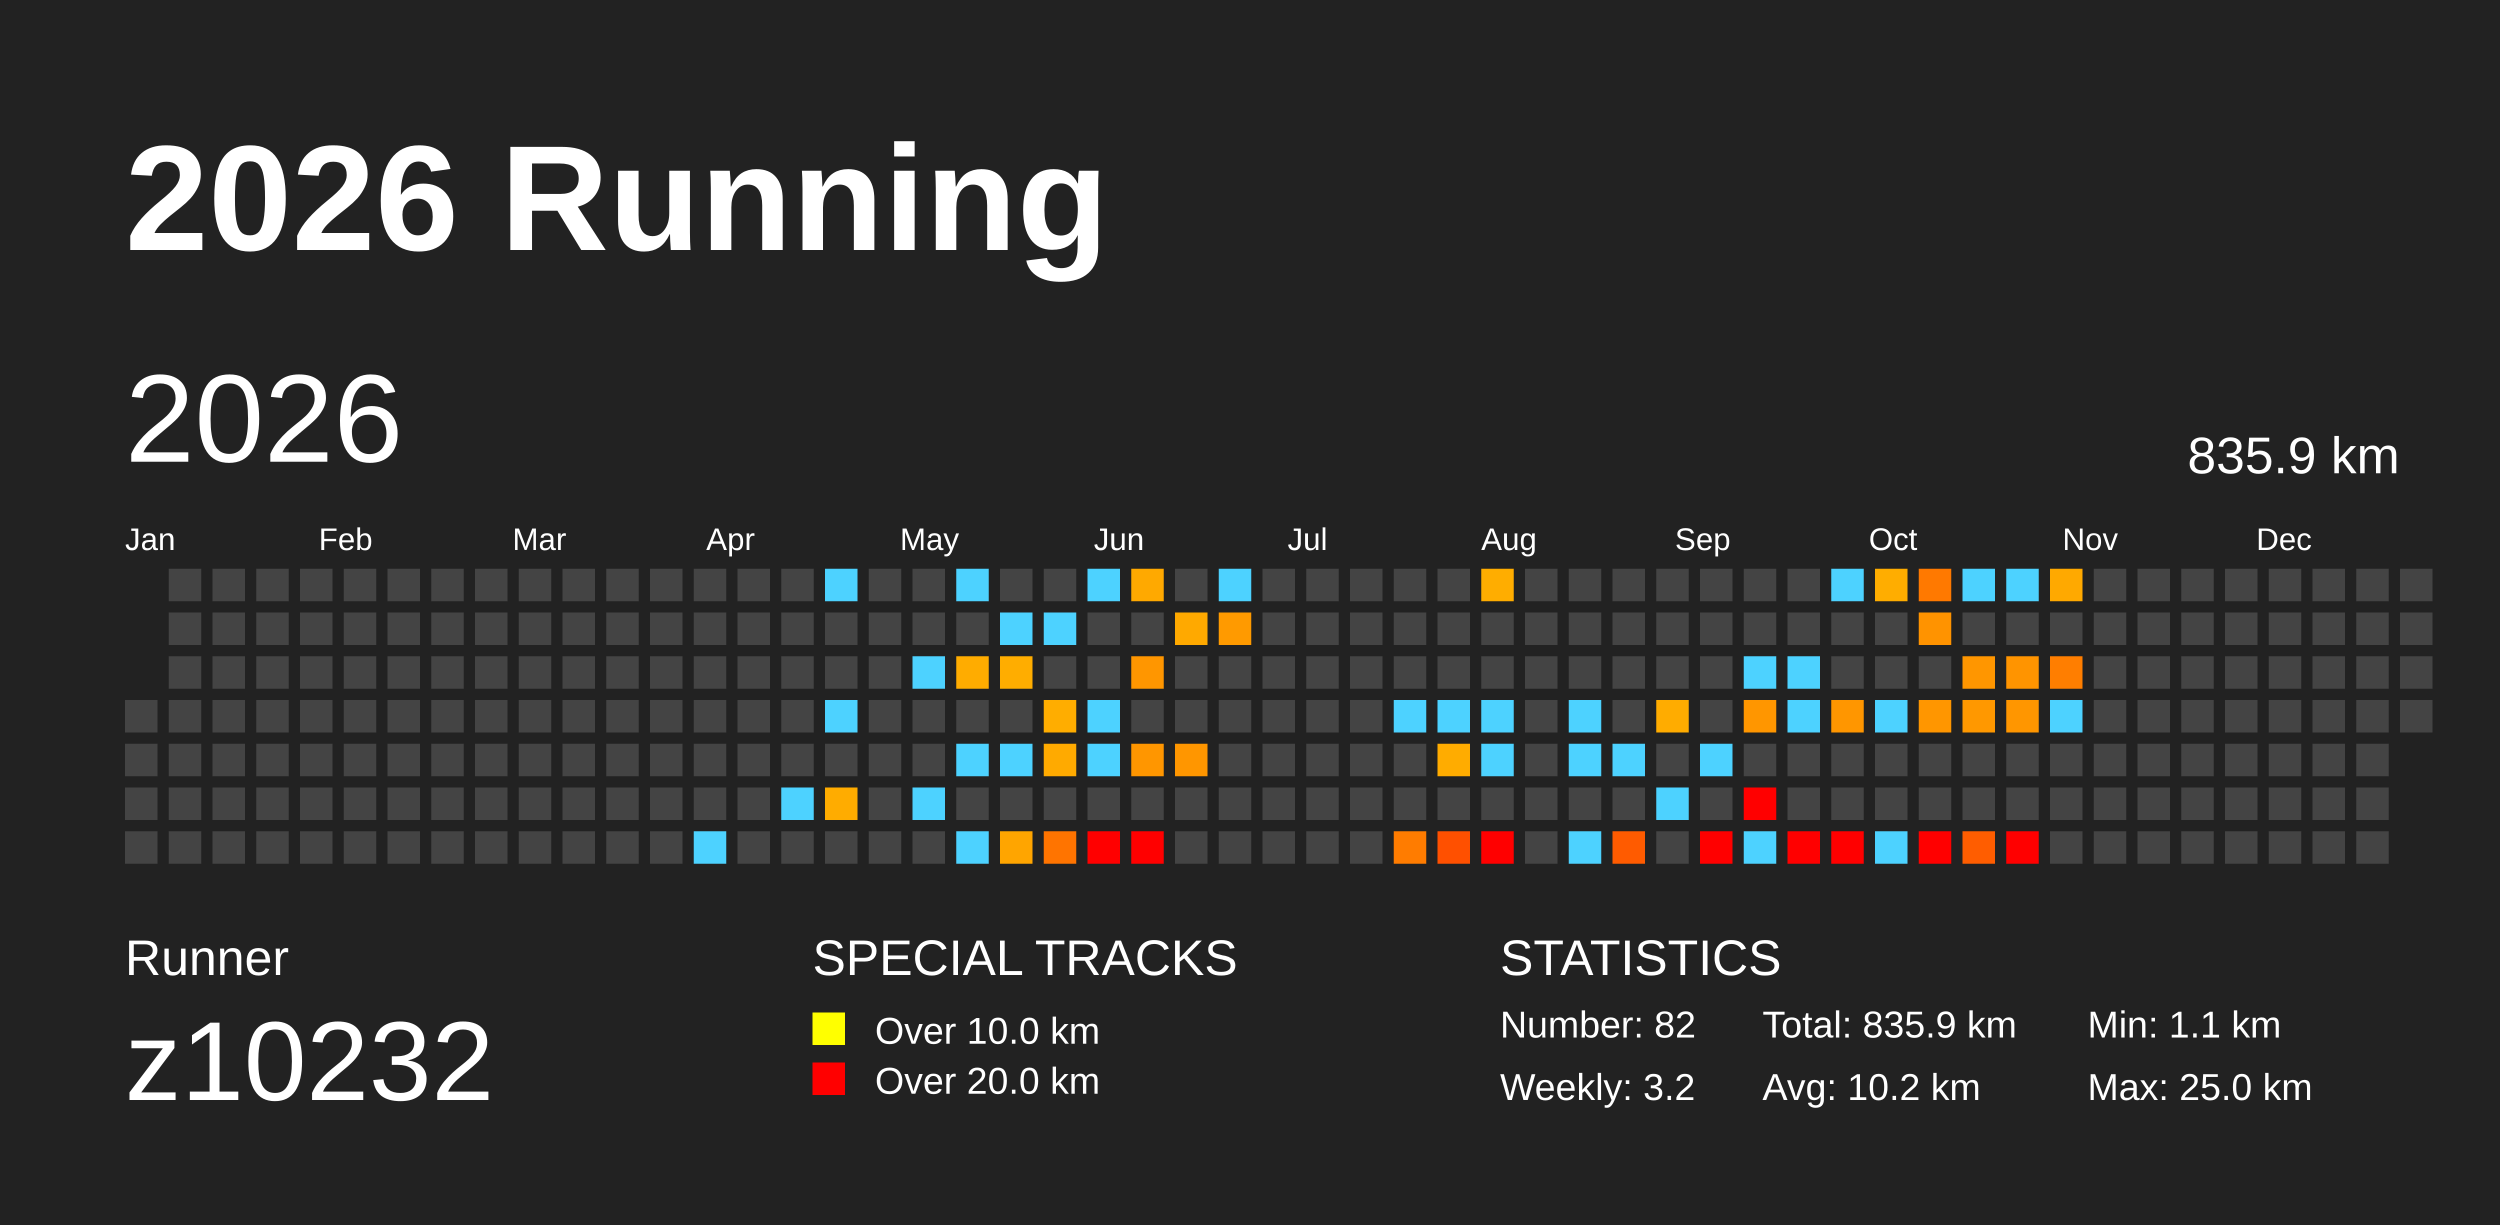
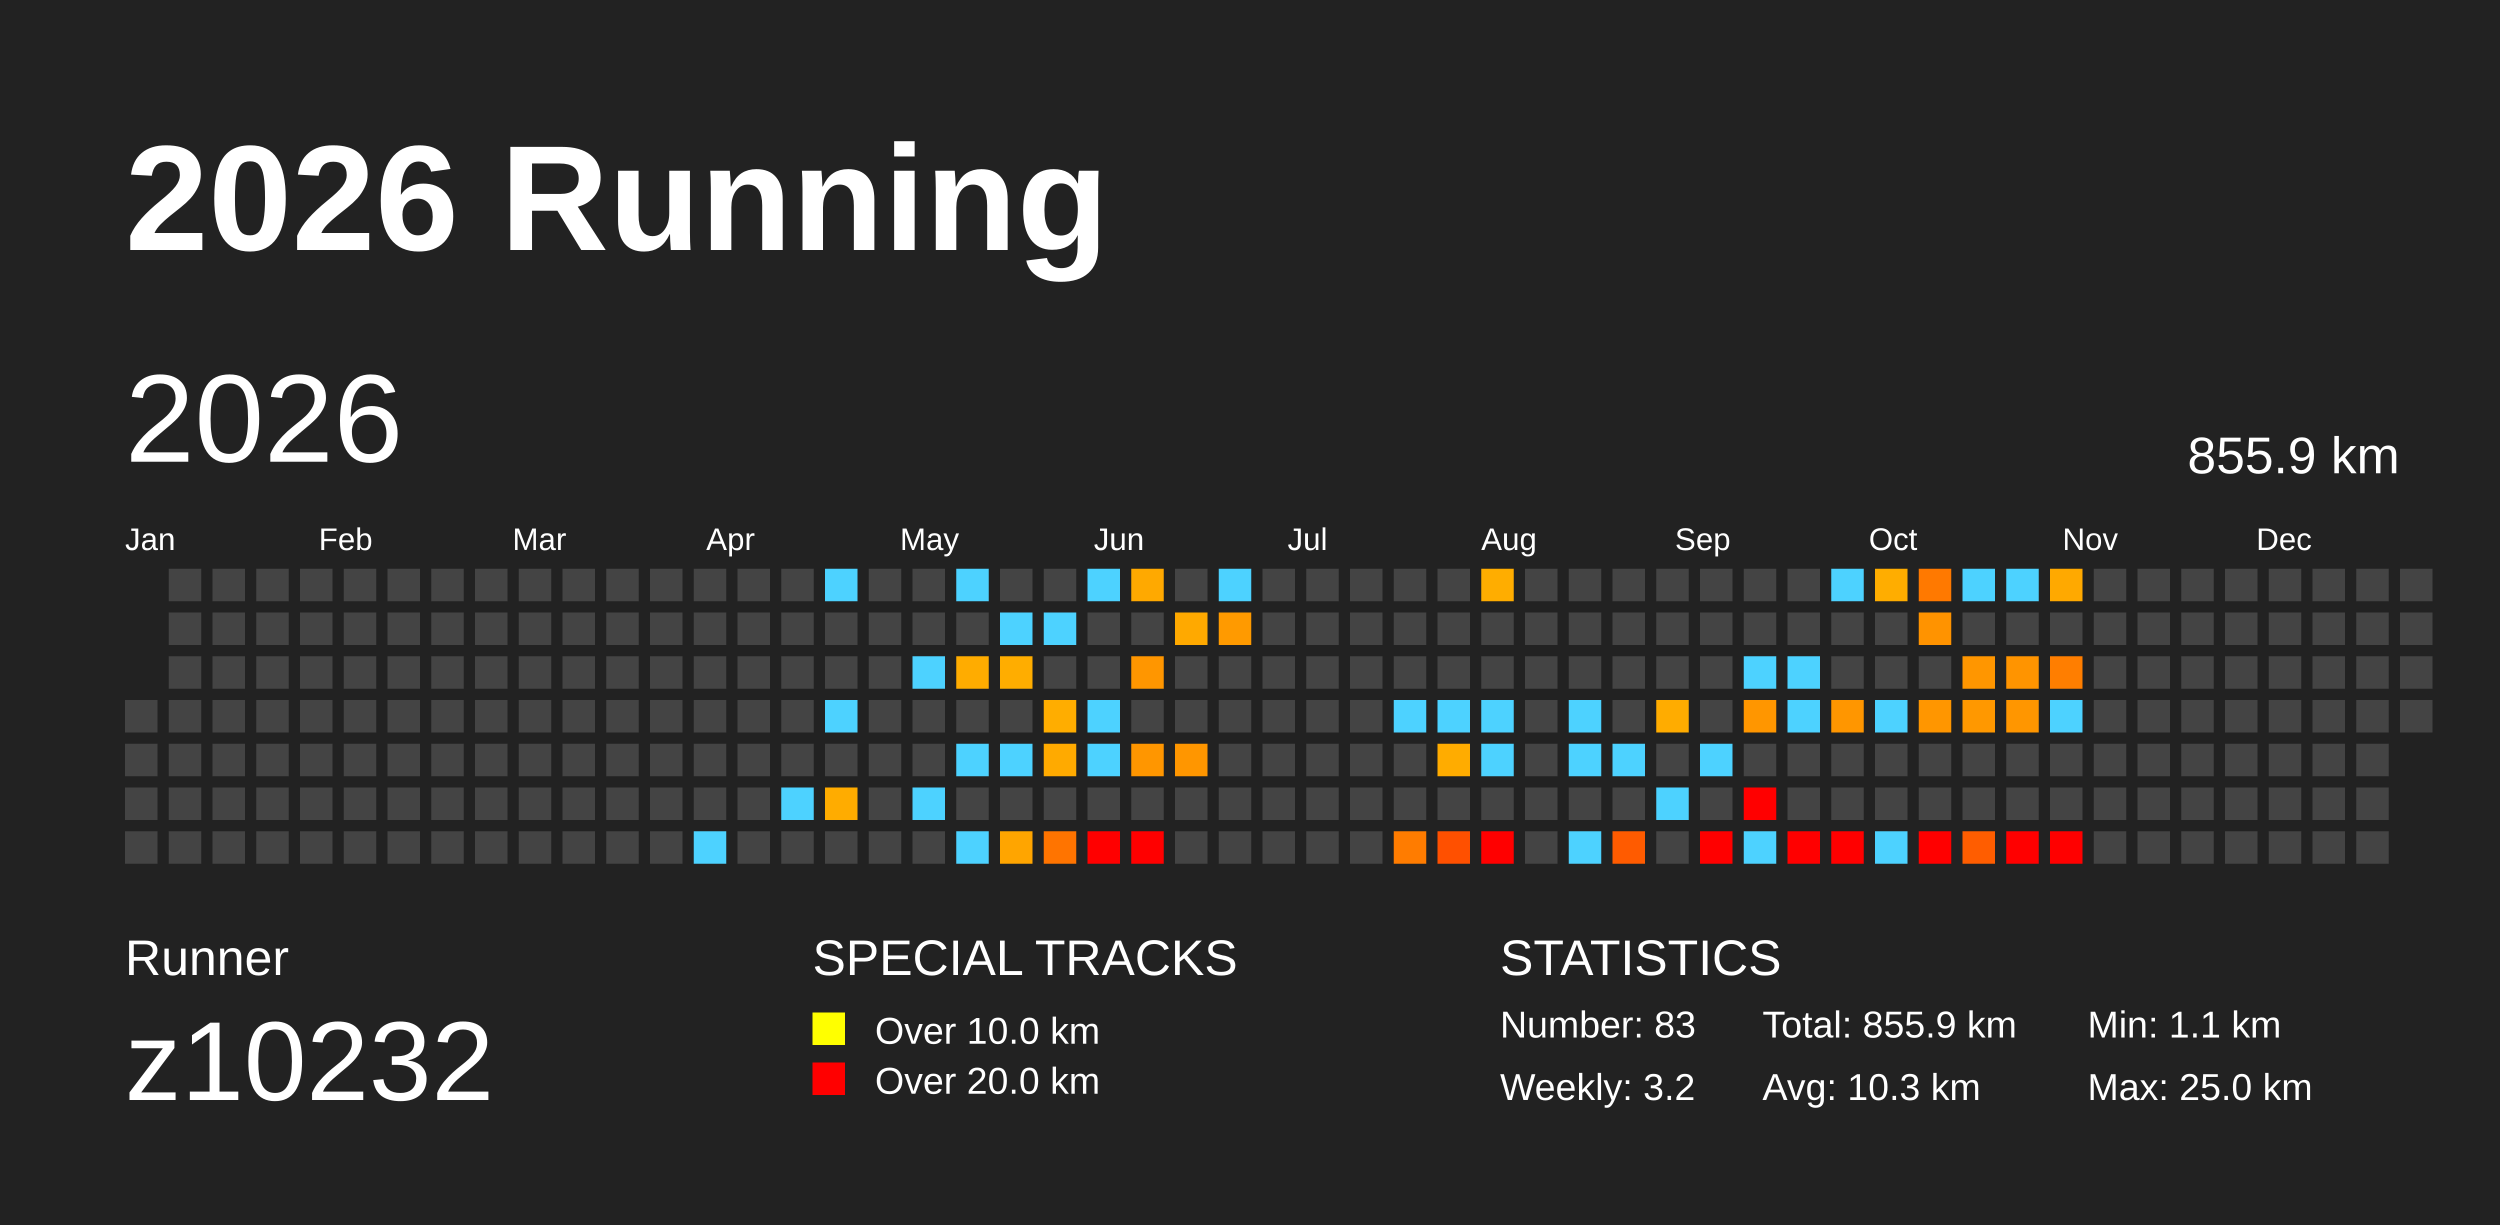
<svg xmlns="http://www.w3.org/2000/svg" baseProfile="full" height="98mm" version="1.1" viewBox="0,0,200,98" width="200mm">
  <defs>
    <pattern height="2" id="indoor-stripe" patternUnits="userSpaceOnUse" width="2">
      <line stroke="white" stroke-opacity="0.45" stroke-width="0.5" x1="0" x2="2" y1="2" y2="0" />
    </pattern>
  </defs>
  <rect fill="#222222" height="98" width="200" x="0" y="0" />
  <text fill="#FFFFFF" style="font-size:12px; font-family:Arial; font-weight:bold;" x="10" y="20">2026 Running</text>
  <text fill="#FFFFFF" style="font-size:4px; font-family:Arial" x="10" y="78">Runner</text>
  <text fill="#FFFFFF" style="font-size:9px; font-family:Arial" x="10" y="88">z10232</text>
  <text fill="#FFFFFF" style="font-size:4px; font-family:Arial" x="65" y="78">SPECIAL TRACKS</text>
  <rect fill="yellow" height="2.6" width="2.6" x="65" y="81" />
  <text fill="#FFFFFF" style="font-size:3px; font-family:Arial" x="70" y="83.5">Over 10.0 km</text>
  <rect fill="red" height="2.6" width="2.6" x="65" y="85" />
  <text fill="#FFFFFF" style="font-size:3px; font-family:Arial" x="70" y="87.5">Over 20.0 km</text>
  <text fill="#FFFFFF" style="font-size:4px; font-family:Arial" x="120" y="78">STATISTICS</text>
-   <text fill="#FFFFFF" style="font-size:3px; font-family:Arial" x="120" y="83">Number: 82</text>
+   <text fill="#FFFFFF" style="font-size:3px; font-family:Arial" x="120" y="83">Number: 83</text>
  <text fill="#FFFFFF" style="font-size:3px; font-family:Arial" x="120" y="88">Weekly: 3.2</text>
-   <text fill="#FFFFFF" style="font-size:3px; font-family:Arial" x="141" y="83">Total: 835.9 km</text>
-   <text fill="#FFFFFF" style="font-size:3px; font-family:Arial" x="141" y="88">Avg: 10.2 km</text>
+   <text fill="#FFFFFF" style="font-size:3px; font-family:Arial" x="141" y="83">Total: 855.9 km</text>
+   <text fill="#FFFFFF" style="font-size:3px; font-family:Arial" x="141" y="88">Avg: 10.3 km</text>
  <text fill="#FFFFFF" style="font-size:3px; font-family:Arial" x="167" y="83">Min: 1.1 km</text>
  <text fill="#FFFFFF" style="font-size:3px; font-family:Arial" x="167" y="88">Max: 25.0 km</text>
  <text dominant-baseline="hanging" fill="#FFFFFF" style="font-size:10.0px; font-family:Arial;" x="10" y="30">2026</text>
-   <text dominant-baseline="hanging" fill="#FFFFFF" style="font-size:4.125px; font-family:Arial;" x="175" y="35">835.9 km</text>
+   <text dominant-baseline="hanging" fill="#FFFFFF" style="font-size:4.125px; font-family:Arial;" x="175" y="35">855.9 km</text>
  <text fill="#FFFFFF" style="font-size:2.5px; font-family:Arial" x="10.0" y="44">Jan</text>
  <text fill="#FFFFFF" style="font-size:2.5px; font-family:Arial" x="25.5" y="44">Feb</text>
  <text fill="#FFFFFF" style="font-size:2.5px; font-family:Arial" x="41.0" y="44">Mar</text>
  <text fill="#FFFFFF" style="font-size:2.5px; font-family:Arial" x="56.5" y="44">Apr</text>
  <text fill="#FFFFFF" style="font-size:2.5px; font-family:Arial" x="72.0" y="44">May</text>
  <text fill="#FFFFFF" style="font-size:2.5px; font-family:Arial" x="87.5" y="44">Jun</text>
  <text fill="#FFFFFF" style="font-size:2.5px; font-family:Arial" x="103.0" y="44">Jul</text>
  <text fill="#FFFFFF" style="font-size:2.5px; font-family:Arial" x="118.5" y="44">Aug</text>
  <text fill="#FFFFFF" style="font-size:2.5px; font-family:Arial" x="134.0" y="44">Sep</text>
  <text fill="#FFFFFF" style="font-size:2.5px; font-family:Arial" x="149.5" y="44">Oct</text>
  <text fill="#FFFFFF" style="font-size:2.5px; font-family:Arial" x="165.0" y="44">Nov</text>
  <text fill="#FFFFFF" style="font-size:2.5px; font-family:Arial" x="180.5" y="44">Dec</text>
  <rect fill="#444444" height="2.6" width="2.6" x="10.0" y="56.0" />
  <rect fill="#444444" height="2.6" width="2.6" x="10.0" y="59.5" />
  <rect fill="#444444" height="2.6" width="2.6" x="10.0" y="63.0" />
  <rect fill="#444444" height="2.6" width="2.6" x="10.0" y="66.5" />
  <rect fill="#444444" height="2.6" width="2.6" x="13.5" y="45.5" />
  <rect fill="#444444" height="2.6" width="2.6" x="13.5" y="49.0" />
  <rect fill="#444444" height="2.6" width="2.6" x="13.5" y="52.5" />
  <rect fill="#444444" height="2.6" width="2.6" x="13.5" y="56.0" />
  <rect fill="#444444" height="2.6" width="2.6" x="13.5" y="59.5" />
  <rect fill="#444444" height="2.6" width="2.6" x="13.5" y="63.0" />
  <rect fill="#444444" height="2.6" width="2.6" x="13.5" y="66.5" />
  <rect fill="#444444" height="2.6" width="2.6" x="17.0" y="45.5" />
  <rect fill="#444444" height="2.6" width="2.6" x="17.0" y="49.0" />
  <rect fill="#444444" height="2.6" width="2.6" x="17.0" y="52.5" />
  <rect fill="#444444" height="2.6" width="2.6" x="17.0" y="56.0" />
  <rect fill="#444444" height="2.6" width="2.6" x="17.0" y="59.5" />
  <rect fill="#444444" height="2.6" width="2.6" x="17.0" y="63.0" />
  <rect fill="#444444" height="2.6" width="2.6" x="17.0" y="66.5" />
  <rect fill="#444444" height="2.6" width="2.6" x="20.5" y="45.5" />
  <rect fill="#444444" height="2.6" width="2.6" x="20.5" y="49.0" />
  <rect fill="#444444" height="2.6" width="2.6" x="20.5" y="52.5" />
  <rect fill="#444444" height="2.6" width="2.6" x="20.5" y="56.0" />
  <rect fill="#444444" height="2.6" width="2.6" x="20.5" y="59.5" />
  <rect fill="#444444" height="2.6" width="2.6" x="20.5" y="63.0" />
  <rect fill="#444444" height="2.6" width="2.6" x="20.5" y="66.5" />
  <rect fill="#444444" height="2.6" width="2.6" x="24.0" y="45.5" />
  <rect fill="#444444" height="2.6" width="2.6" x="24.0" y="49.0" />
  <rect fill="#444444" height="2.6" width="2.6" x="24.0" y="52.5" />
  <rect fill="#444444" height="2.6" width="2.6" x="24.0" y="56.0" />
  <rect fill="#444444" height="2.6" width="2.6" x="24.0" y="59.5" />
  <rect fill="#444444" height="2.6" width="2.6" x="24.0" y="63.0" />
  <rect fill="#444444" height="2.6" width="2.6" x="24.0" y="66.5" />
  <rect fill="#444444" height="2.6" width="2.6" x="27.5" y="45.5" />
  <rect fill="#444444" height="2.6" width="2.6" x="27.5" y="49.0" />
  <rect fill="#444444" height="2.6" width="2.6" x="27.5" y="52.5" />
  <rect fill="#444444" height="2.6" width="2.6" x="27.5" y="56.0" />
  <rect fill="#444444" height="2.6" width="2.6" x="27.5" y="59.5" />
  <rect fill="#444444" height="2.6" width="2.6" x="27.5" y="63.0" />
  <rect fill="#444444" height="2.6" width="2.6" x="27.5" y="66.5" />
  <rect fill="#444444" height="2.6" width="2.6" x="31.0" y="45.5" />
  <rect fill="#444444" height="2.6" width="2.6" x="31.0" y="49.0" />
  <rect fill="#444444" height="2.6" width="2.6" x="31.0" y="52.5" />
  <rect fill="#444444" height="2.6" width="2.6" x="31.0" y="56.0" />
  <rect fill="#444444" height="2.6" width="2.6" x="31.0" y="59.5" />
  <rect fill="#444444" height="2.6" width="2.6" x="31.0" y="63.0" />
  <rect fill="#444444" height="2.6" width="2.6" x="31.0" y="66.5" />
  <rect fill="#444444" height="2.6" width="2.6" x="34.5" y="45.5" />
  <rect fill="#444444" height="2.6" width="2.6" x="34.5" y="49.0" />
  <rect fill="#444444" height="2.6" width="2.6" x="34.5" y="52.5" />
  <rect fill="#444444" height="2.6" width="2.6" x="34.5" y="56.0" />
  <rect fill="#444444" height="2.6" width="2.6" x="34.5" y="59.5" />
  <rect fill="#444444" height="2.6" width="2.6" x="34.5" y="63.0" />
  <rect fill="#444444" height="2.6" width="2.6" x="34.5" y="66.5" />
  <rect fill="#444444" height="2.6" width="2.6" x="38.0" y="45.5" />
  <rect fill="#444444" height="2.6" width="2.6" x="38.0" y="49.0" />
  <rect fill="#444444" height="2.6" width="2.6" x="38.0" y="52.5" />
  <rect fill="#444444" height="2.6" width="2.6" x="38.0" y="56.0" />
  <rect fill="#444444" height="2.6" width="2.6" x="38.0" y="59.5" />
  <rect fill="#444444" height="2.6" width="2.6" x="38.0" y="63.0" />
  <rect fill="#444444" height="2.6" width="2.6" x="38.0" y="66.5" />
  <rect fill="#444444" height="2.6" width="2.6" x="41.5" y="45.5" />
  <rect fill="#444444" height="2.6" width="2.6" x="41.5" y="49.0" />
  <rect fill="#444444" height="2.6" width="2.6" x="41.5" y="52.5" />
  <rect fill="#444444" height="2.6" width="2.6" x="41.5" y="56.0" />
  <rect fill="#444444" height="2.6" width="2.6" x="41.5" y="59.5" />
  <rect fill="#444444" height="2.6" width="2.6" x="41.5" y="63.0" />
  <rect fill="#444444" height="2.6" width="2.6" x="41.5" y="66.5" />
  <rect fill="#444444" height="2.6" width="2.6" x="45.0" y="45.5" />
  <rect fill="#444444" height="2.6" width="2.6" x="45.0" y="49.0" />
  <rect fill="#444444" height="2.6" width="2.6" x="45.0" y="52.5" />
  <rect fill="#444444" height="2.6" width="2.6" x="45.0" y="56.0" />
  <rect fill="#444444" height="2.6" width="2.6" x="45.0" y="59.5" />
  <rect fill="#444444" height="2.6" width="2.6" x="45.0" y="63.0" />
  <rect fill="#444444" height="2.6" width="2.6" x="45.0" y="66.5" />
  <rect fill="#444444" height="2.6" width="2.6" x="48.5" y="45.5" />
  <rect fill="#444444" height="2.6" width="2.6" x="48.5" y="49.0" />
  <rect fill="#444444" height="2.6" width="2.6" x="48.5" y="52.5" />
  <rect fill="#444444" height="2.6" width="2.6" x="48.5" y="56.0" />
  <rect fill="#444444" height="2.6" width="2.6" x="48.5" y="59.5" />
  <rect fill="#444444" height="2.6" width="2.6" x="48.5" y="63.0" />
  <rect fill="#444444" height="2.6" width="2.6" x="48.5" y="66.5" />
  <rect fill="#444444" height="2.6" width="2.6" x="52.0" y="45.5" />
  <rect fill="#444444" height="2.6" width="2.6" x="52.0" y="49.0" />
  <rect fill="#444444" height="2.6" width="2.6" x="52.0" y="52.5" />
  <rect fill="#444444" height="2.6" width="2.6" x="52.0" y="56.0" />
  <rect fill="#444444" height="2.6" width="2.6" x="52.0" y="59.5" />
  <rect fill="#444444" height="2.6" width="2.6" x="52.0" y="63.0" />
  <rect fill="#444444" height="2.6" width="2.6" x="52.0" y="66.5" />
  <rect fill="#444444" height="2.6" width="2.6" x="55.5" y="45.5" />
  <rect fill="#444444" height="2.6" width="2.6" x="55.5" y="49.0" />
  <rect fill="#444444" height="2.6" width="2.6" x="55.5" y="52.5" />
  <rect fill="#444444" height="2.6" width="2.6" x="55.5" y="56.0" />
  <rect fill="#444444" height="2.6" width="2.6" x="55.5" y="59.5" />
  <rect fill="#444444" height="2.6" width="2.6" x="55.5" y="63.0" />
  <rect fill="#4dd2ff" height="2.6" width="2.6" x="55.5" y="66.5" />
  <rect fill="#444444" height="2.6" width="2.6" x="59.0" y="45.5" />
  <rect fill="#444444" height="2.6" width="2.6" x="59.0" y="49.0" />
  <rect fill="#444444" height="2.6" width="2.6" x="59.0" y="52.5" />
  <rect fill="#444444" height="2.6" width="2.6" x="59.0" y="56.0" />
  <rect fill="#444444" height="2.6" width="2.6" x="59.0" y="59.5" />
  <rect fill="#444444" height="2.6" width="2.6" x="59.0" y="63.0" />
  <rect fill="#444444" height="2.6" width="2.6" x="59.0" y="66.5" />
  <rect fill="#444444" height="2.6" width="2.6" x="62.5" y="45.5" />
  <rect fill="#444444" height="2.6" width="2.6" x="62.5" y="49.0" />
  <rect fill="#444444" height="2.6" width="2.6" x="62.5" y="52.5" />
  <rect fill="#444444" height="2.6" width="2.6" x="62.5" y="56.0" />
  <rect fill="#444444" height="2.6" width="2.6" x="62.5" y="59.5" />
  <rect fill="#4dd2ff" height="2.6" width="2.6" x="62.5" y="63.0" />
  <rect fill="#444444" height="2.6" width="2.6" x="62.5" y="66.5" />
  <rect fill="#4dd2ff" height="2.6" width="2.6" x="66.0" y="45.5" />
  <rect fill="#444444" height="2.6" width="2.6" x="66.0" y="49.0" />
  <rect fill="#444444" height="2.6" width="2.6" x="66.0" y="52.5" />
  <rect fill="#4dd2ff" height="2.6" width="2.6" x="66.0" y="56.0" />
  <rect fill="#444444" height="2.6" width="2.6" x="66.0" y="59.5" />
  <rect fill="#ffac00" height="2.6" width="2.6" x="66.0" y="63.0" />
  <rect fill="#444444" height="2.6" width="2.6" x="66.0" y="66.5" />
  <rect fill="#444444" height="2.6" width="2.6" x="69.5" y="45.5" />
  <rect fill="#444444" height="2.6" width="2.6" x="69.5" y="49.0" />
  <rect fill="#444444" height="2.6" width="2.6" x="69.5" y="52.5" />
  <rect fill="#444444" height="2.6" width="2.6" x="69.5" y="56.0" />
  <rect fill="#444444" height="2.6" width="2.6" x="69.5" y="59.5" />
  <rect fill="#444444" height="2.6" width="2.6" x="69.5" y="63.0" />
  <rect fill="#444444" height="2.6" width="2.6" x="69.5" y="66.5" />
  <rect fill="#444444" height="2.6" width="2.6" x="73.0" y="45.5" />
  <rect fill="#444444" height="2.6" width="2.6" x="73.0" y="49.0" />
  <rect fill="#4dd2ff" height="2.6" width="2.6" x="73.0" y="52.5" />
  <rect fill="#444444" height="2.6" width="2.6" x="73.0" y="56.0" />
  <rect fill="#444444" height="2.6" width="2.6" x="73.0" y="59.5" />
  <rect fill="#4dd2ff" height="2.6" width="2.6" x="73.0" y="63.0" />
  <rect fill="#444444" height="2.6" width="2.6" x="73.0" y="66.5" />
  <rect fill="#4dd2ff" height="2.6" width="2.6" x="76.5" y="45.5" />
  <rect fill="#444444" height="2.6" width="2.6" x="76.5" y="49.0" />
  <rect fill="#ffac00" height="2.6" width="2.6" x="76.5" y="52.5" />
  <rect fill="#444444" height="2.6" width="2.6" x="76.5" y="56.0" />
  <rect fill="#4dd2ff" height="2.6" width="2.6" x="76.5" y="59.5" />
  <rect fill="#444444" height="2.6" width="2.6" x="76.5" y="63.0" />
  <rect fill="#4dd2ff" height="2.6" width="2.6" x="76.5" y="66.5" />
  <rect fill="#444444" height="2.6" width="2.6" x="80.0" y="45.5" />
  <rect fill="#4dd2ff" height="2.6" width="2.6" x="80.0" y="49.0" />
  <rect fill="#ffad00" height="2.6" width="2.6" x="80.0" y="52.5" />
  <rect fill="#444444" height="2.6" width="2.6" x="80.0" y="56.0" />
  <rect fill="#4dd2ff" height="2.6" width="2.6" x="80.0" y="59.5" />
  <rect fill="#444444" height="2.6" width="2.6" x="80.0" y="63.0" />
  <rect fill="#ffa500" height="2.6" width="2.6" x="80.0" y="66.5" />
  <rect fill="#444444" height="2.6" width="2.6" x="83.5" y="45.5" />
  <rect fill="#4dd2ff" height="2.6" width="2.6" x="83.5" y="49.0" />
  <rect fill="#444444" height="2.6" width="2.6" x="83.5" y="52.5" />
  <rect fill="#ffad00" height="2.6" width="2.6" x="83.5" y="56.0" />
  <rect fill="#ffaa00" height="2.6" width="2.6" x="83.5" y="59.5" />
  <rect fill="#444444" height="2.6" width="2.6" x="83.5" y="63.0" />
  <rect fill="#ff7400" height="2.6" width="2.6" x="83.5" y="66.5" />
  <rect fill="#4dd2ff" height="2.6" width="2.6" x="87.0" y="45.5" />
  <rect fill="#444444" height="2.6" width="2.6" x="87.0" y="49.0" />
  <rect fill="#444444" height="2.6" width="2.6" x="87.0" y="52.5" />
  <rect fill="#4dd2ff" height="2.6" width="2.6" x="87.0" y="56.0" />
  <rect fill="#4dd2ff" height="2.6" width="2.6" x="87.0" y="59.5" />
  <rect fill="#444444" height="2.6" width="2.6" x="87.0" y="63.0" />
  <rect fill="red" height="2.6" width="2.6" x="87.0" y="66.5" />
  <rect fill="#ffa900" height="2.6" width="2.6" x="90.5" y="45.5" />
  <rect fill="#444444" height="2.6" width="2.6" x="90.5" y="49.0" />
  <rect fill="#ff9600" height="2.6" width="2.6" x="90.5" y="52.5" />
  <rect fill="#444444" height="2.6" width="2.6" x="90.5" y="56.0" />
  <rect fill="#ff9600" height="2.6" width="2.6" x="90.5" y="59.5" />
  <rect fill="#444444" height="2.6" width="2.6" x="90.5" y="63.0" />
  <rect fill="red" height="2.6" width="2.6" x="90.5" y="66.5" />
  <rect fill="#444444" height="2.6" width="2.6" x="94.0" y="45.5" />
  <rect fill="#ffa900" height="2.6" width="2.6" x="94.0" y="49.0" />
  <rect fill="#444444" height="2.6" width="2.6" x="94.0" y="52.5" />
  <rect fill="#444444" height="2.6" width="2.6" x="94.0" y="56.0" />
  <rect fill="#ff9600" height="2.6" width="2.6" x="94.0" y="59.5" />
  <rect fill="#444444" height="2.6" width="2.6" x="94.0" y="63.0" />
  <rect fill="#444444" height="2.6" width="2.6" x="94.0" y="66.5" />
  <rect fill="#4dd2ff" height="2.6" width="2.6" x="97.5" y="45.5" />
  <rect fill="#ff9a00" height="2.6" width="2.6" x="97.5" y="49.0" />
  <rect fill="#444444" height="2.6" width="2.6" x="97.5" y="52.5" />
  <rect fill="#444444" height="2.6" width="2.6" x="97.5" y="56.0" />
  <rect fill="#444444" height="2.6" width="2.6" x="97.5" y="59.5" />
  <rect fill="#444444" height="2.6" width="2.6" x="97.5" y="63.0" />
  <rect fill="#444444" height="2.6" width="2.6" x="97.5" y="66.5" />
  <rect fill="#444444" height="2.6" width="2.6" x="101.0" y="45.5" />
  <rect fill="#444444" height="2.6" width="2.6" x="101.0" y="49.0" />
  <rect fill="#444444" height="2.6" width="2.6" x="101.0" y="52.5" />
  <rect fill="#444444" height="2.6" width="2.6" x="101.0" y="56.0" />
  <rect fill="#444444" height="2.6" width="2.6" x="101.0" y="59.5" />
  <rect fill="#444444" height="2.6" width="2.6" x="101.0" y="63.0" />
  <rect fill="#444444" height="2.6" width="2.6" x="101.0" y="66.5" />
  <rect fill="#444444" height="2.6" width="2.6" x="104.5" y="45.5" />
  <rect fill="#444444" height="2.6" width="2.6" x="104.5" y="49.0" />
  <rect fill="#444444" height="2.6" width="2.6" x="104.5" y="52.5" />
  <rect fill="#444444" height="2.6" width="2.6" x="104.5" y="56.0" />
  <rect fill="#444444" height="2.6" width="2.6" x="104.5" y="59.5" />
  <rect fill="#444444" height="2.6" width="2.6" x="104.5" y="63.0" />
  <rect fill="#444444" height="2.6" width="2.6" x="104.5" y="66.5" />
  <rect fill="#444444" height="2.6" width="2.6" x="108.0" y="45.5" />
  <rect fill="#444444" height="2.6" width="2.6" x="108.0" y="49.0" />
  <rect fill="#444444" height="2.6" width="2.6" x="108.0" y="52.5" />
  <rect fill="#444444" height="2.6" width="2.6" x="108.0" y="56.0" />
  <rect fill="#444444" height="2.6" width="2.6" x="108.0" y="59.5" />
  <rect fill="#444444" height="2.6" width="2.6" x="108.0" y="63.0" />
  <rect fill="#444444" height="2.6" width="2.6" x="108.0" y="66.5" />
  <rect fill="#444444" height="2.6" width="2.6" x="111.5" y="45.5" />
  <rect fill="#444444" height="2.6" width="2.6" x="111.5" y="49.0" />
  <rect fill="#444444" height="2.6" width="2.6" x="111.5" y="52.5" />
  <rect fill="#4dd2ff" height="2.6" width="2.6" x="111.5" y="56.0" />
  <rect fill="#444444" height="2.6" width="2.6" x="111.5" y="59.5" />
  <rect fill="#444444" height="2.6" width="2.6" x="111.5" y="63.0" />
  <rect fill="#ff7c00" height="2.6" width="2.6" x="111.5" y="66.5" />
  <rect fill="#444444" height="2.6" width="2.6" x="115.0" y="45.5" />
  <rect fill="#444444" height="2.6" width="2.6" x="115.0" y="49.0" />
  <rect fill="#444444" height="2.6" width="2.6" x="115.0" y="52.5" />
  <rect fill="#4dd2ff" height="2.6" width="2.6" x="115.0" y="56.0" />
  <rect fill="#ffac00" height="2.6" width="2.6" x="115.0" y="59.5" />
  <rect fill="#444444" height="2.6" width="2.6" x="115.0" y="63.0" />
  <rect fill="#ff5000" height="2.6" width="2.6" x="115.0" y="66.5" />
  <rect fill="#ffad00" height="2.6" width="2.6" x="118.5" y="45.5" />
  <rect fill="#444444" height="2.6" width="2.6" x="118.5" y="49.0" />
  <rect fill="#444444" height="2.6" width="2.6" x="118.5" y="52.5" />
  <rect fill="#4dd2ff" height="2.6" width="2.6" x="118.5" y="56.0" />
  <rect fill="#4dd2ff" height="2.6" width="2.6" x="118.5" y="59.5" />
  <rect fill="#444444" height="2.6" width="2.6" x="118.5" y="63.0" />
  <rect fill="red" height="2.6" width="2.6" x="118.5" y="66.5" />
  <rect fill="#444444" height="2.6" width="2.6" x="122.0" y="45.5" />
  <rect fill="#444444" height="2.6" width="2.6" x="122.0" y="49.0" />
  <rect fill="#444444" height="2.6" width="2.6" x="122.0" y="52.5" />
  <rect fill="#444444" height="2.6" width="2.6" x="122.0" y="56.0" />
  <rect fill="#444444" height="2.6" width="2.6" x="122.0" y="59.5" />
  <rect fill="#444444" height="2.6" width="2.6" x="122.0" y="63.0" />
  <rect fill="#444444" height="2.6" width="2.6" x="122.0" y="66.5" />
  <rect fill="#444444" height="2.6" width="2.6" x="125.5" y="45.5" />
  <rect fill="#444444" height="2.6" width="2.6" x="125.5" y="49.0" />
  <rect fill="#444444" height="2.6" width="2.6" x="125.5" y="52.5" />
  <rect fill="#4dd2ff" height="2.6" width="2.6" x="125.5" y="56.0" />
  <rect fill="#4dd2ff" height="2.6" width="2.6" x="125.5" y="59.5" />
  <rect fill="#444444" height="2.6" width="2.6" x="125.5" y="63.0" />
  <rect fill="#4dd2ff" height="2.6" width="2.6" x="125.5" y="66.5" />
  <rect fill="#444444" height="2.6" width="2.6" x="129.0" y="45.5" />
  <rect fill="#444444" height="2.6" width="2.6" x="129.0" y="49.0" />
  <rect fill="#444444" height="2.6" width="2.6" x="129.0" y="52.5" />
  <rect fill="#444444" height="2.6" width="2.6" x="129.0" y="56.0" />
  <rect fill="#4dd2ff" height="2.6" width="2.6" x="129.0" y="59.5" />
  <rect fill="#444444" height="2.6" width="2.6" x="129.0" y="63.0" />
  <rect fill="#ff5b00" height="2.6" width="2.6" x="129.0" y="66.5" />
  <rect fill="#444444" height="2.6" width="2.6" x="132.5" y="45.5" />
  <rect fill="#444444" height="2.6" width="2.6" x="132.5" y="49.0" />
  <rect fill="#444444" height="2.6" width="2.6" x="132.5" y="52.5" />
  <rect fill="#ffac00" height="2.6" width="2.6" x="132.5" y="56.0" />
  <rect fill="#444444" height="2.6" width="2.6" x="132.5" y="59.5" />
  <rect fill="#4dd2ff" height="2.6" width="2.6" x="132.5" y="63.0" />
  <rect fill="#444444" height="2.6" width="2.6" x="132.5" y="66.5" />
  <rect fill="#444444" height="2.6" width="2.6" x="136.0" y="45.5" />
  <rect fill="#444444" height="2.6" width="2.6" x="136.0" y="49.0" />
  <rect fill="#444444" height="2.6" width="2.6" x="136.0" y="52.5" />
  <rect fill="#444444" height="2.6" width="2.6" x="136.0" y="56.0" />
  <rect fill="#4dd2ff" height="2.6" width="2.6" x="136.0" y="59.5" />
  <rect fill="#444444" height="2.6" width="2.6" x="136.0" y="63.0" />
  <rect fill="red" height="2.6" width="2.6" x="136.0" y="66.5" />
  <rect fill="#444444" height="2.6" width="2.6" x="139.5" y="45.5" />
  <rect fill="#444444" height="2.6" width="2.6" x="139.5" y="49.0" />
  <rect fill="#4dd2ff" height="2.6" width="2.6" x="139.5" y="52.5" />
  <rect fill="#ff9600" height="2.6" width="2.6" x="139.5" y="56.0" />
  <rect fill="#444444" height="2.6" width="2.6" x="139.5" y="59.5" />
  <rect fill="red" height="2.6" width="2.6" x="139.5" y="63.0" />
  <rect fill="#4dd2ff" height="2.6" width="2.6" x="139.5" y="66.5" />
  <rect fill="#444444" height="2.6" width="2.6" x="143.0" y="45.5" />
  <rect fill="#444444" height="2.6" width="2.6" x="143.0" y="49.0" />
  <rect fill="#4dd2ff" height="2.6" width="2.6" x="143.0" y="52.5" />
  <rect fill="#4dd2ff" height="2.6" width="2.6" x="143.0" y="56.0" />
  <rect fill="#444444" height="2.6" width="2.6" x="143.0" y="59.5" />
  <rect fill="#444444" height="2.6" width="2.6" x="143.0" y="63.0" />
  <rect fill="red" height="2.6" width="2.6" x="143.0" y="66.5" />
  <rect fill="#4dd2ff" height="2.6" width="2.6" x="146.5" y="45.5" />
  <rect fill="#444444" height="2.6" width="2.6" x="146.5" y="49.0" />
  <rect fill="#444444" height="2.6" width="2.6" x="146.5" y="52.5" />
  <rect fill="#ff9600" height="2.6" width="2.6" x="146.5" y="56.0" />
  <rect fill="#444444" height="2.6" width="2.6" x="146.5" y="59.5" />
  <rect fill="#444444" height="2.6" width="2.6" x="146.5" y="63.0" />
  <rect fill="red" height="2.6" width="2.6" x="146.5" y="66.5" />
  <rect fill="#ffad00" height="2.6" width="2.6" x="150.0" y="45.5" />
  <rect fill="#444444" height="2.6" width="2.6" x="150.0" y="49.0" />
  <rect fill="#444444" height="2.6" width="2.6" x="150.0" y="52.5" />
  <rect fill="#4dd2ff" height="2.6" width="2.6" x="150.0" y="56.0" />
  <rect fill="#444444" height="2.6" width="2.6" x="150.0" y="59.5" />
  <rect fill="#444444" height="2.6" width="2.6" x="150.0" y="63.0" />
  <rect fill="#4dd2ff" height="2.6" width="2.6" x="150.0" y="66.5" />
  <rect fill="#ff7900" height="2.6" width="2.6" x="153.5" y="45.5" />
  <rect fill="#ff9300" height="2.6" width="2.6" x="153.5" y="49.0" />
  <rect fill="#444444" height="2.6" width="2.6" x="153.5" y="52.5" />
  <rect fill="#ff9600" height="2.6" width="2.6" x="153.5" y="56.0" />
  <rect fill="#444444" height="2.6" width="2.6" x="153.5" y="59.5" />
  <rect fill="#444444" height="2.6" width="2.6" x="153.5" y="63.0" />
  <rect fill="red" height="2.6" width="2.6" x="153.5" y="66.5" />
  <rect fill="#4dd2ff" height="2.6" width="2.6" x="157.0" y="45.5" />
  <rect fill="#444444" height="2.6" width="2.6" x="157.0" y="49.0" />
  <rect fill="#ff9600" height="2.6" width="2.6" x="157.0" y="52.5" />
  <rect fill="#ff9800" height="2.6" width="2.6" x="157.0" y="56.0" />
  <rect fill="#444444" height="2.6" width="2.6" x="157.0" y="59.5" />
  <rect fill="#444444" height="2.6" width="2.6" x="157.0" y="63.0" />
  <rect fill="#ff5d00" height="2.6" width="2.6" x="157.0" y="66.5" />
  <rect fill="#4dd2ff" height="2.6" width="2.6" x="160.5" y="45.5" />
  <rect fill="#444444" height="2.6" width="2.6" x="160.5" y="49.0" />
  <rect fill="#ff9400" height="2.6" width="2.6" x="160.5" y="52.5" />
  <rect fill="#ff9600" height="2.6" width="2.6" x="160.5" y="56.0" />
  <rect fill="#444444" height="2.6" width="2.6" x="160.5" y="59.5" />
  <rect fill="#444444" height="2.6" width="2.6" x="160.5" y="63.0" />
  <rect fill="red" height="2.6" width="2.6" x="160.5" y="66.5" />
  <rect fill="#ffa900" height="2.6" width="2.6" x="164.0" y="45.5" />
  <rect fill="#444444" height="2.6" width="2.6" x="164.0" y="49.0" />
  <rect fill="#ff7e00" height="2.6" width="2.6" x="164.0" y="52.5" />
  <rect fill="#4dd2ff" height="2.6" width="2.6" x="164.0" y="56.0" />
  <rect fill="#444444" height="2.6" width="2.6" x="164.0" y="59.5" />
  <rect fill="#444444" height="2.6" width="2.6" x="164.0" y="63.0" />
-   <rect fill="#444444" height="2.6" width="2.6" x="164.0" y="66.5" />
+   <rect fill="red" height="2.6" width="2.6" x="164.0" y="66.5" />
  <rect fill="#444444" height="2.6" width="2.6" x="167.5" y="45.5" />
  <rect fill="#444444" height="2.6" width="2.6" x="167.5" y="49.0" />
  <rect fill="#444444" height="2.6" width="2.6" x="167.5" y="52.5" />
  <rect fill="#444444" height="2.6" width="2.6" x="167.5" y="56.0" />
  <rect fill="#444444" height="2.6" width="2.6" x="167.5" y="59.5" />
  <rect fill="#444444" height="2.6" width="2.6" x="167.5" y="63.0" />
  <rect fill="#444444" height="2.6" width="2.6" x="167.5" y="66.5" />
  <rect fill="#444444" height="2.6" width="2.6" x="171.0" y="45.5" />
  <rect fill="#444444" height="2.6" width="2.6" x="171.0" y="49.0" />
  <rect fill="#444444" height="2.6" width="2.6" x="171.0" y="52.5" />
  <rect fill="#444444" height="2.6" width="2.6" x="171.0" y="56.0" />
  <rect fill="#444444" height="2.6" width="2.6" x="171.0" y="59.5" />
  <rect fill="#444444" height="2.6" width="2.6" x="171.0" y="63.0" />
  <rect fill="#444444" height="2.6" width="2.6" x="171.0" y="66.5" />
  <rect fill="#444444" height="2.6" width="2.6" x="174.5" y="45.5" />
  <rect fill="#444444" height="2.6" width="2.6" x="174.5" y="49.0" />
  <rect fill="#444444" height="2.6" width="2.6" x="174.5" y="52.5" />
  <rect fill="#444444" height="2.6" width="2.6" x="174.5" y="56.0" />
  <rect fill="#444444" height="2.6" width="2.6" x="174.5" y="59.5" />
  <rect fill="#444444" height="2.6" width="2.6" x="174.5" y="63.0" />
  <rect fill="#444444" height="2.6" width="2.6" x="174.5" y="66.5" />
  <rect fill="#444444" height="2.6" width="2.6" x="178.0" y="45.5" />
  <rect fill="#444444" height="2.6" width="2.6" x="178.0" y="49.0" />
  <rect fill="#444444" height="2.6" width="2.6" x="178.0" y="52.5" />
  <rect fill="#444444" height="2.6" width="2.6" x="178.0" y="56.0" />
  <rect fill="#444444" height="2.6" width="2.6" x="178.0" y="59.5" />
  <rect fill="#444444" height="2.6" width="2.6" x="178.0" y="63.0" />
  <rect fill="#444444" height="2.6" width="2.6" x="178.0" y="66.5" />
  <rect fill="#444444" height="2.6" width="2.6" x="181.5" y="45.5" />
  <rect fill="#444444" height="2.6" width="2.6" x="181.5" y="49.0" />
  <rect fill="#444444" height="2.6" width="2.6" x="181.5" y="52.5" />
  <rect fill="#444444" height="2.6" width="2.6" x="181.5" y="56.0" />
  <rect fill="#444444" height="2.6" width="2.6" x="181.5" y="59.5" />
  <rect fill="#444444" height="2.6" width="2.6" x="181.5" y="63.0" />
  <rect fill="#444444" height="2.6" width="2.6" x="181.5" y="66.5" />
  <rect fill="#444444" height="2.6" width="2.6" x="185.0" y="45.5" />
  <rect fill="#444444" height="2.6" width="2.6" x="185.0" y="49.0" />
  <rect fill="#444444" height="2.6" width="2.6" x="185.0" y="52.5" />
  <rect fill="#444444" height="2.6" width="2.6" x="185.0" y="56.0" />
  <rect fill="#444444" height="2.6" width="2.6" x="185.0" y="59.5" />
  <rect fill="#444444" height="2.6" width="2.6" x="185.0" y="63.0" />
  <rect fill="#444444" height="2.6" width="2.6" x="185.0" y="66.5" />
  <rect fill="#444444" height="2.6" width="2.6" x="188.5" y="45.5" />
  <rect fill="#444444" height="2.6" width="2.6" x="188.5" y="49.0" />
  <rect fill="#444444" height="2.6" width="2.6" x="188.5" y="52.5" />
  <rect fill="#444444" height="2.6" width="2.6" x="188.5" y="56.0" />
  <rect fill="#444444" height="2.6" width="2.6" x="188.5" y="59.5" />
  <rect fill="#444444" height="2.6" width="2.6" x="188.5" y="63.0" />
  <rect fill="#444444" height="2.6" width="2.6" x="188.5" y="66.5" />
  <rect fill="#444444" height="2.6" width="2.6" x="192.0" y="45.5" />
  <rect fill="#444444" height="2.6" width="2.6" x="192.0" y="49.0" />
  <rect fill="#444444" height="2.6" width="2.6" x="192.0" y="52.5" />
  <rect fill="#444444" height="2.6" width="2.6" x="192.0" y="56.0" />
</svg>
